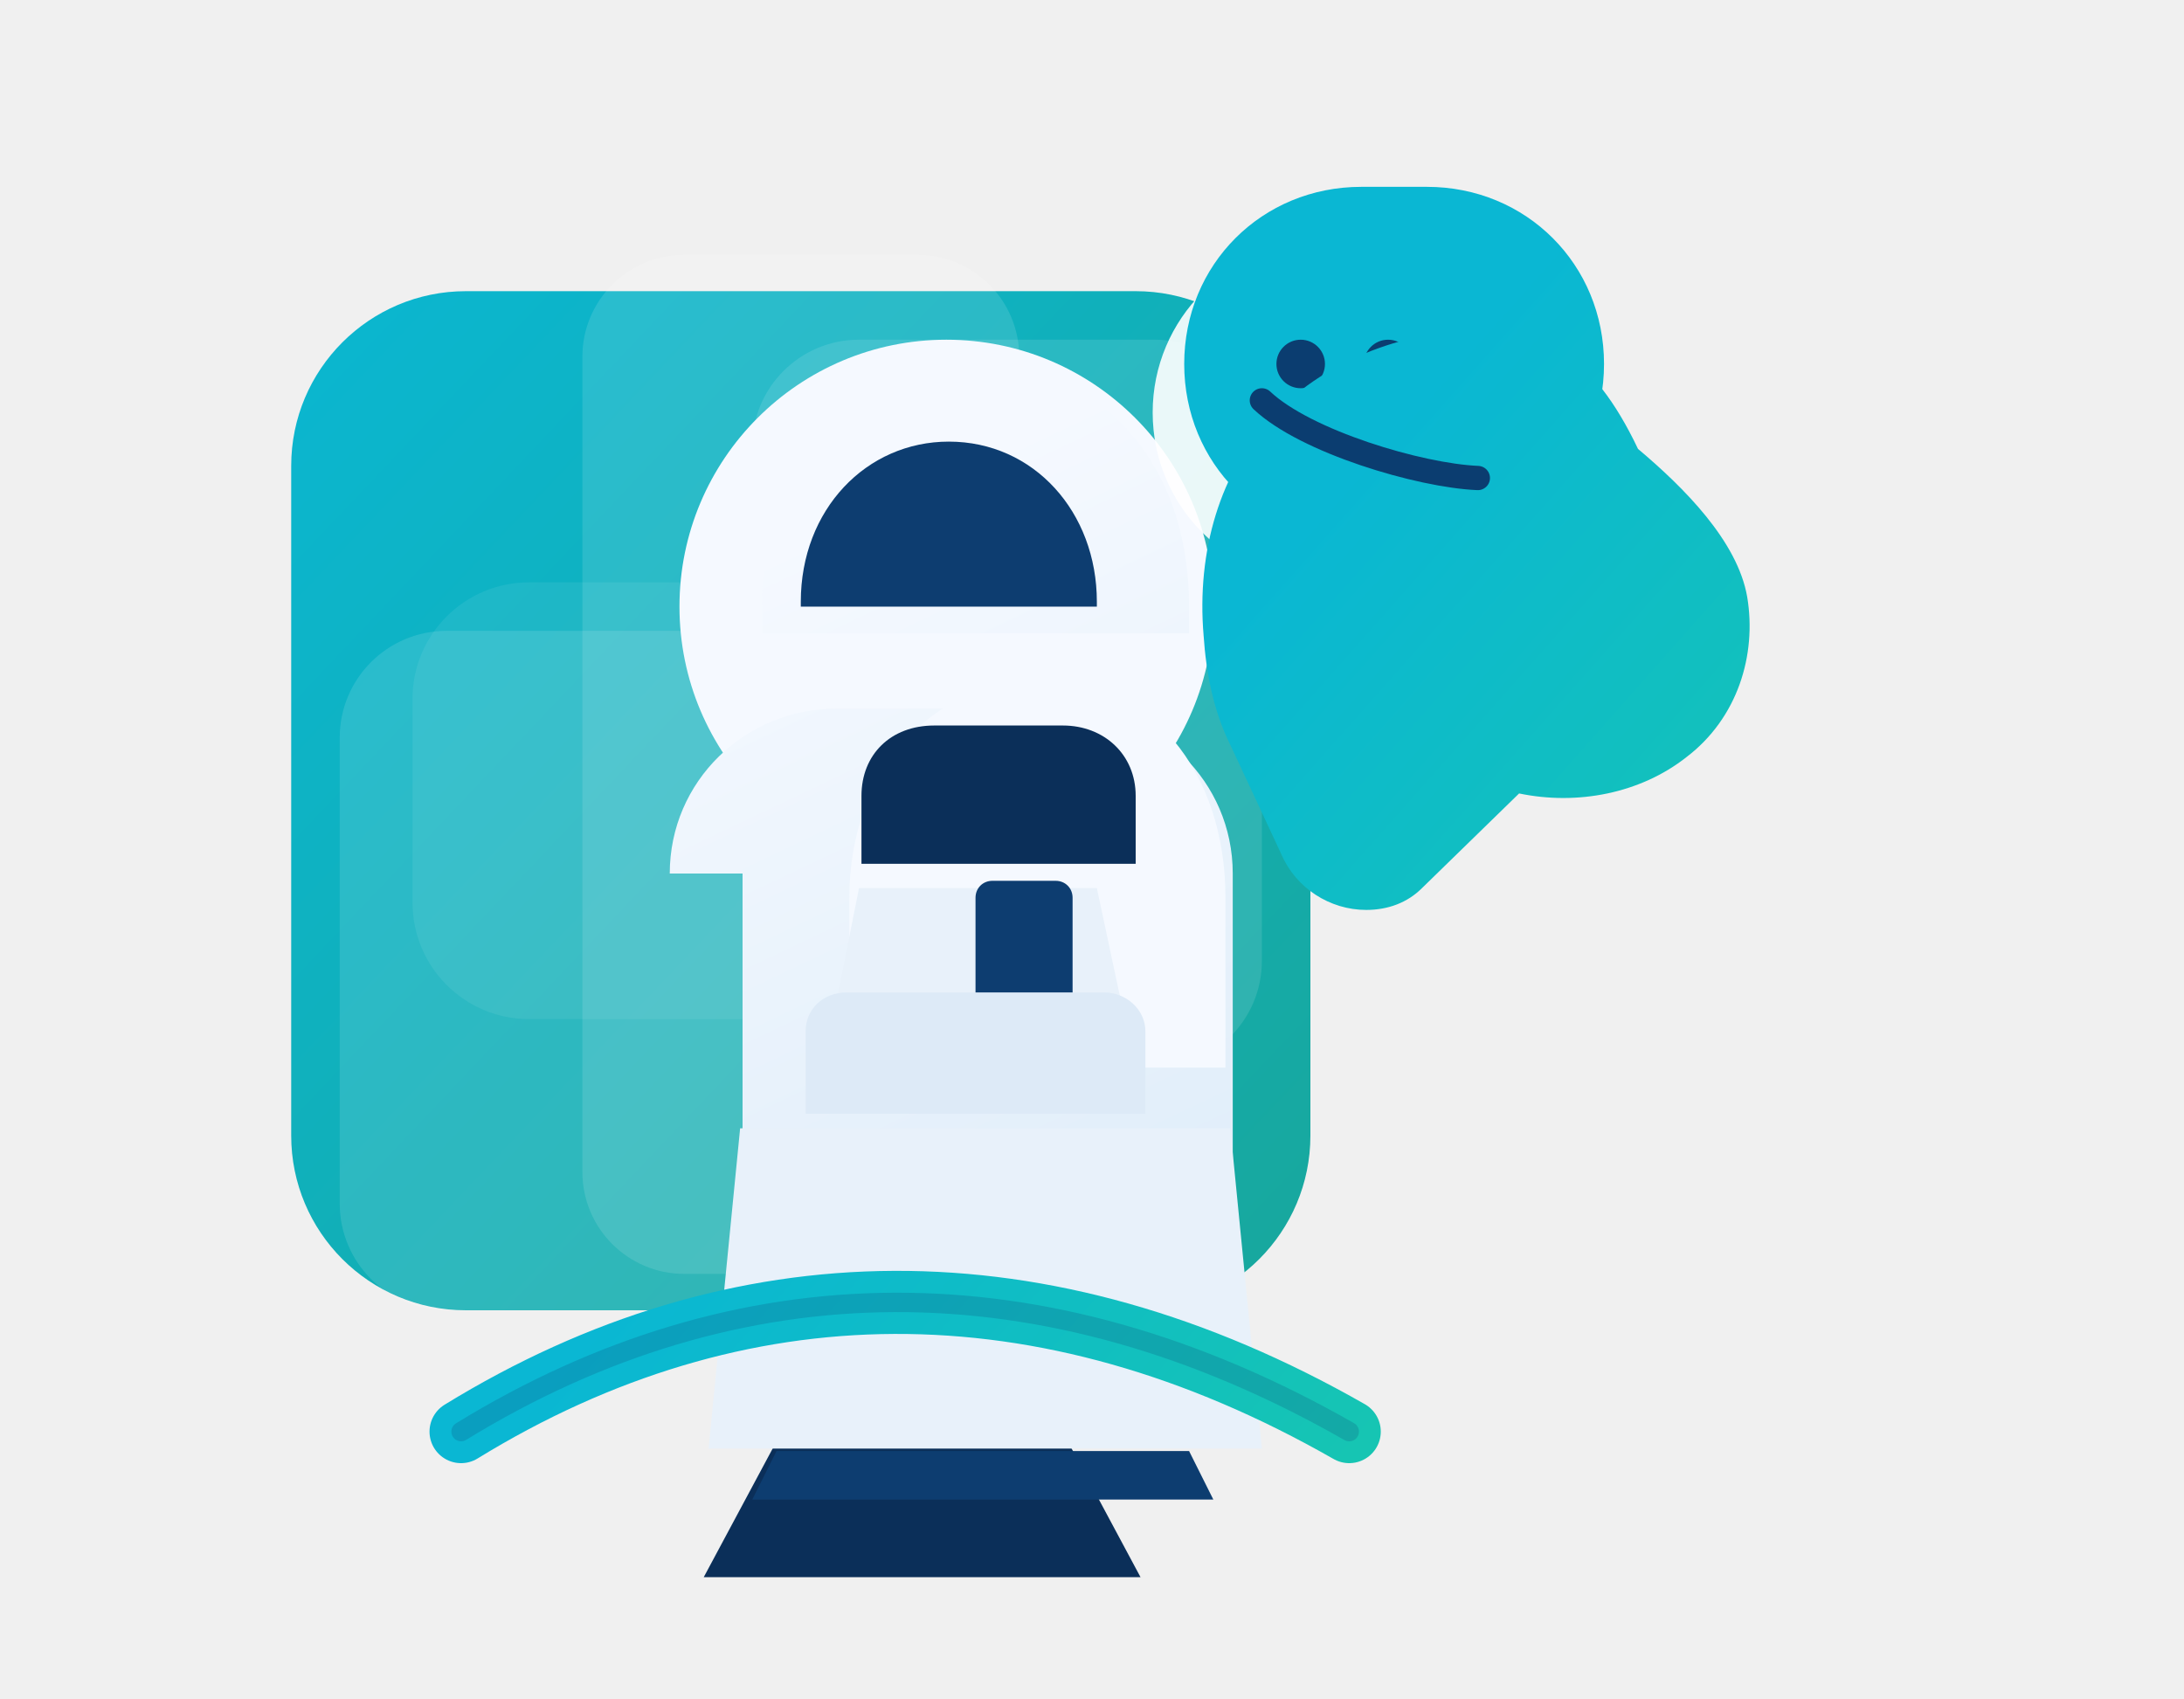
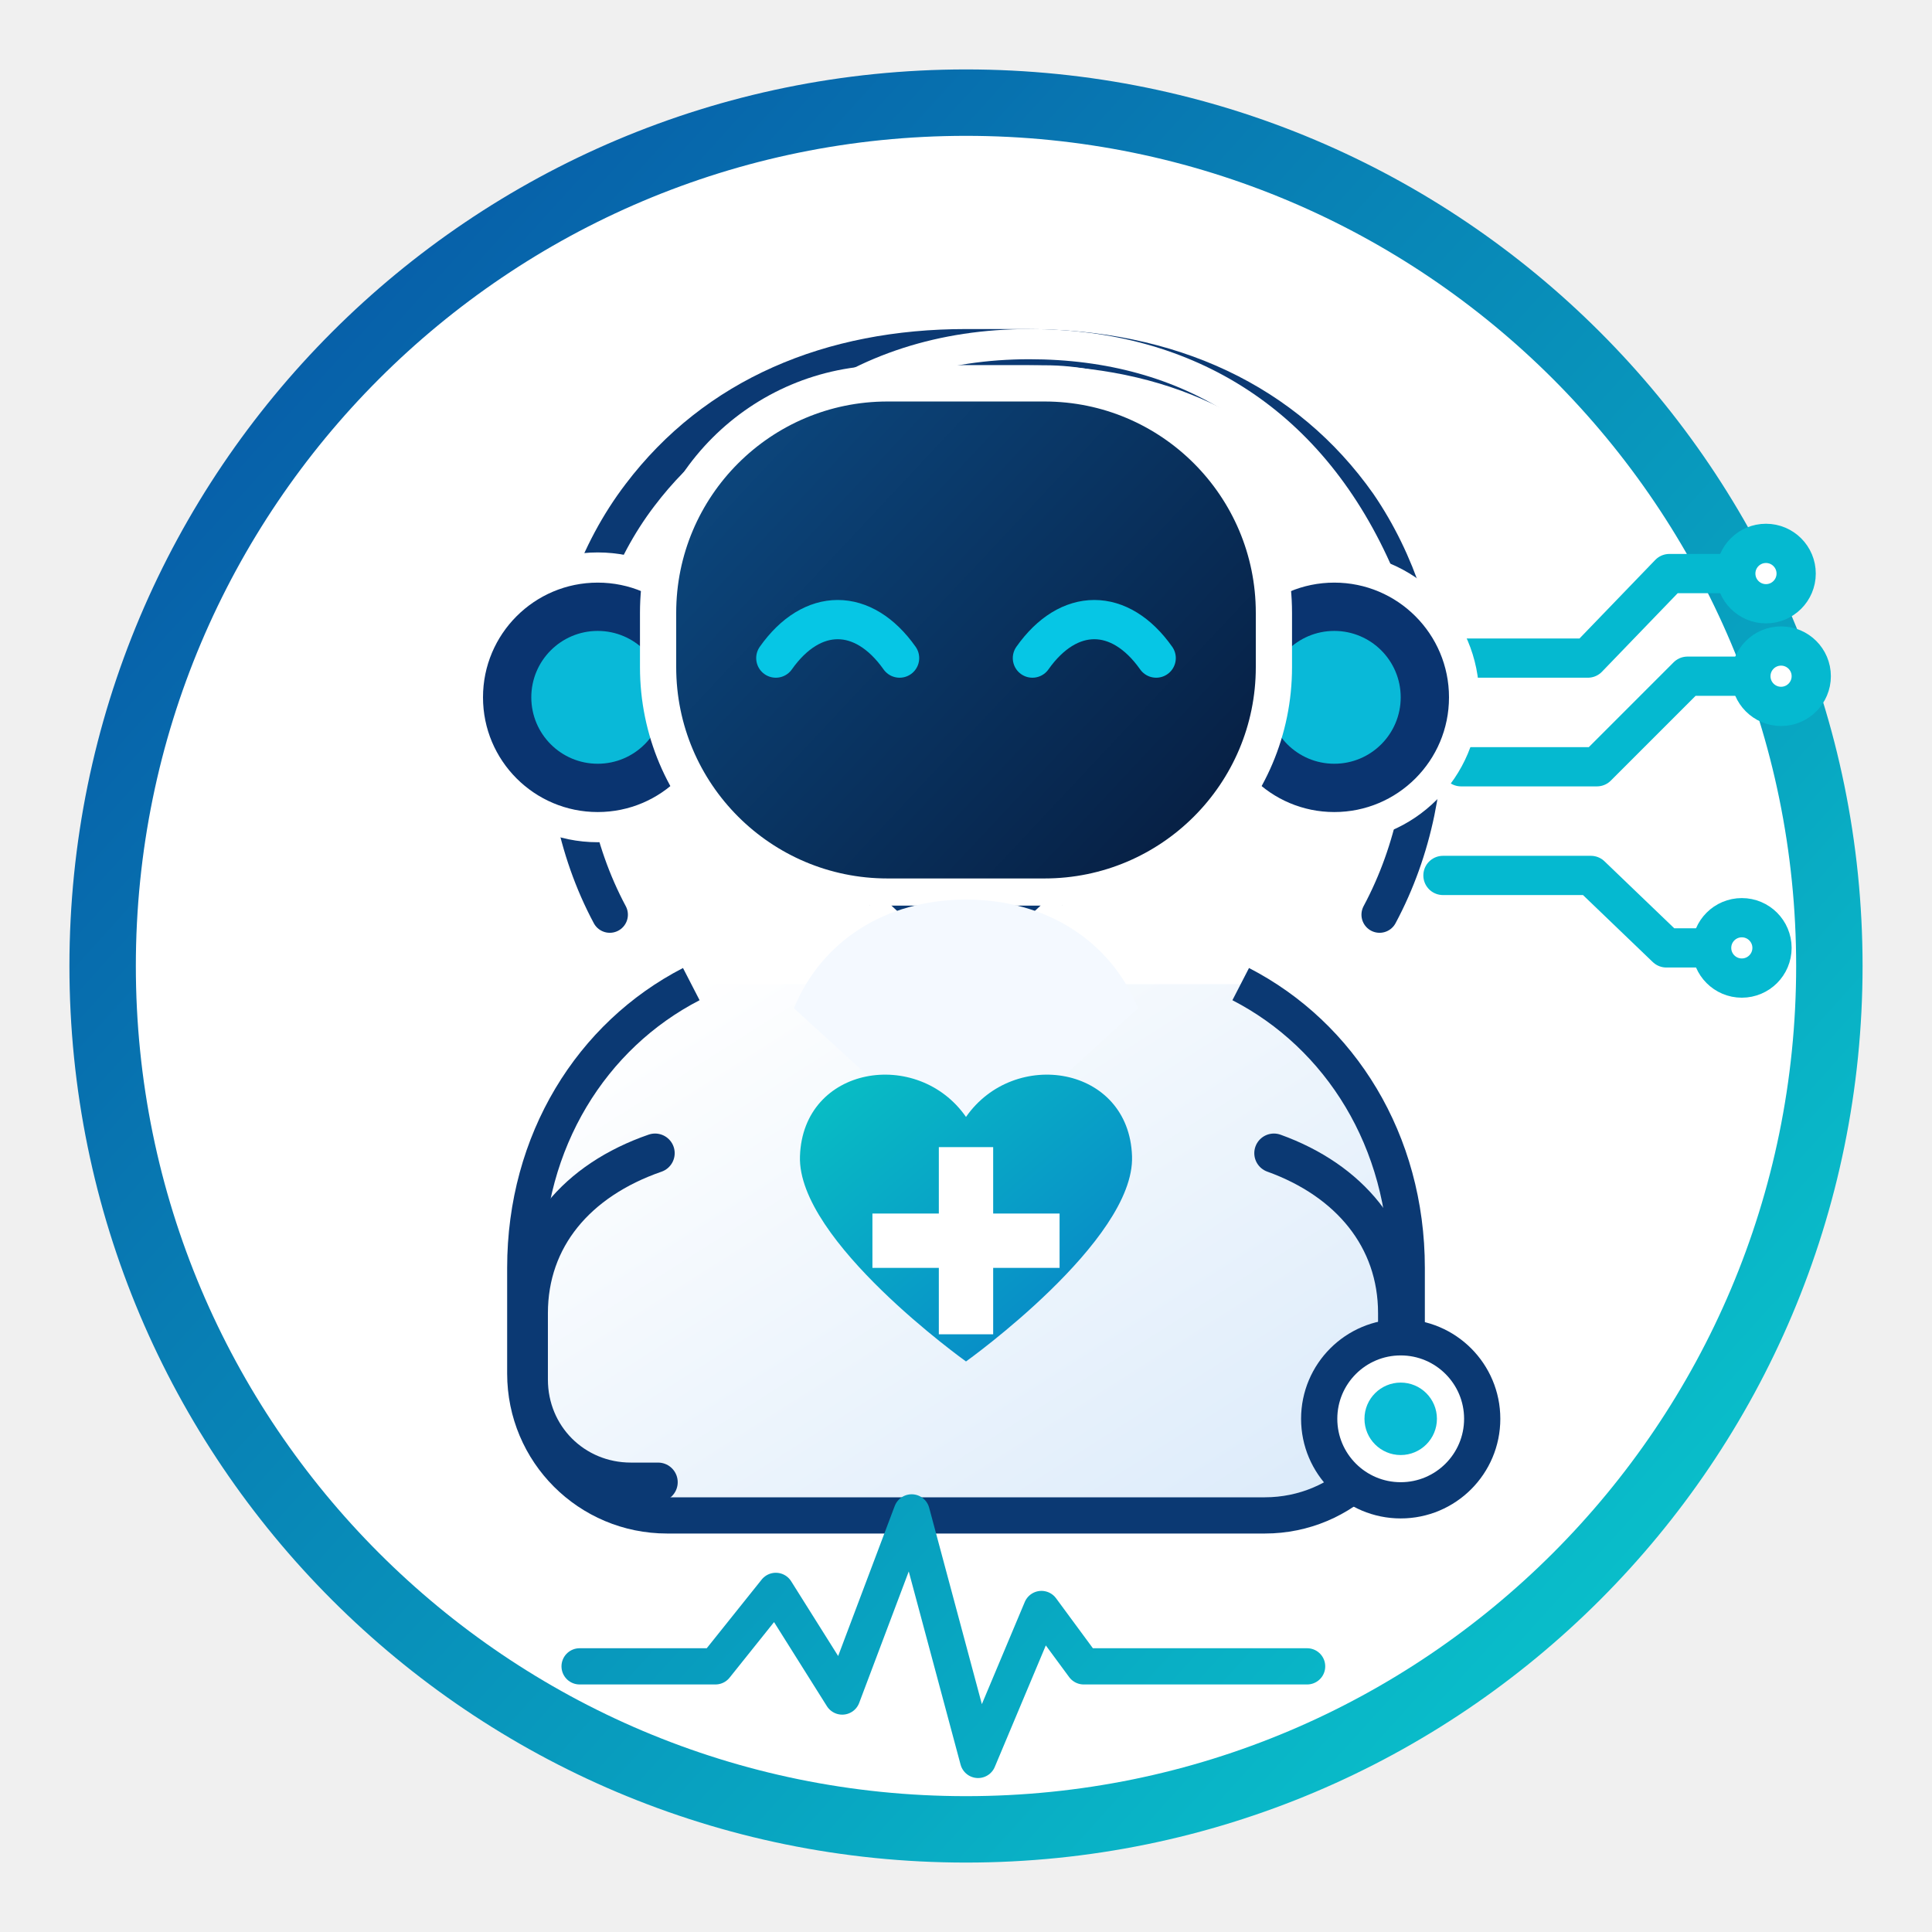
- <svg xmlns="http://www.w3.org/2000/svg" width="900" height="700" viewBox="0 0 900 700" fill="none">
+ <svg xmlns="http://www.w3.org/2000/svg" viewBox="0 0 640 640" fill="none">
  <defs>
-     <linearGradient id="bgGrad" x1="130" y1="80" x2="700" y2="620" gradientUnits="userSpaceOnUse">
-       <stop stop-color="#0AB7D3" />
-       <stop offset="1" stop-color="#1CA38D" />
+     <linearGradient id="ring" x1="55" y1="82" x2="586" y2="562" gradientUnits="userSpaceOnUse">
+       <stop stop-color="#0757A6" />
+       <stop offset="1" stop-color="#09C7CD" />
    </linearGradient>
-     <linearGradient id="bubbleGrad" x1="530" y1="225" x2="750" y2="420" gradientUnits="userSpaceOnUse">
-       <stop stop-color="#0AB7D3" />
-       <stop offset="1" stop-color="#17C6B0" />
+     <linearGradient id="teal" x1="270" y1="338" x2="380" y2="468" gradientUnits="userSpaceOnUse">
+       <stop stop-color="#08C6C4" />
+       <stop offset="1" stop-color="#0878C9" />
    </linearGradient>
-     <linearGradient id="coatGrad" x1="330" y1="220" x2="520" y2="620" gradientUnits="userSpaceOnUse">
-       <stop stop-color="#F5F9FF" />
-       <stop offset="1" stop-color="#D8E9F7" />
+     <linearGradient id="coat" x1="250" y1="310" x2="390" y2="530" gradientUnits="userSpaceOnUse">
+       <stop stop-color="#FFFFFF" />
+       <stop offset="1" stop-color="#DCEBFA" />
+     </linearGradient>
+     <linearGradient id="visor" x1="250" y1="132" x2="410" y2="282" gradientUnits="userSpaceOnUse">
+       <stop stop-color="#0C477E" />
+       <stop offset="1" stop-color="#061D40" />
    </linearGradient>
  </defs>
-   <g>
-     <rect x="120" y="120" width="420" height="420" rx="72" fill="url(#bgGrad)" />
-     <rect x="140" y="260" width="220" height="280" rx="44" fill="rgba(255,255,255,0.12)" />
-     <rect x="310" y="140" width="210" height="300" rx="44" fill="rgba(255,255,255,0.11)" />
-     <rect x="240" y="105" width="180" height="420" rx="42" fill="rgba(255,255,255,0.12)" />
-     <rect x="170" y="240" width="310" height="180" rx="48" fill="rgba(255,255,255,0.07)" />
-     <path d="M420 190C448 190 470 213 470 240V430C470 457 448 480 420 480H365C337 480 315 457 315 430V240C315 213 337 190 365 190H420Z" fill="rgba(0,0,0,0.12)" />
-     <circle cx="390" cy="250" r="110" fill="#F5F9FF" />
-     <path d="M330 247C330 210 359 182 391 182C423 182 452 210 452 247V250H330V247Z" fill="#E8F1FA" />
-     <path d="M314 250C314 189 351 150 401 150C452 150 490 189 490 250V261H314V250Z" fill="url(#coatGrad)" />
-     <path d="M330 248C330 210 357 182 391 182C426 182 452 211 452 248V250H330V248Z" fill="#0D3D70" />
-     <path d="M340 282C365 305 417 305 440 282V325H340V282Z" fill="#F5F9FF" />
-     <path d="M320 270H462V310C462 336 441 358 414 358H364C337 358 316 336 316 310V270H320Z" fill="#F5F9FF" />
-     <path d="M346 300H436V325C436 349 418 370 394 370H385C362 370 344 349 344 325V300H346Z" fill="#0B2F59" />
-     <path d="M276 360C276 322 307 292 345 292H439C477 292 508 322 508 360V559C508 572 496 584 482 584H332C318 584 306 572 306 559V360H276Z" fill="url(#coatGrad)" />
-     <path d="M350 370C350 318 384 280 430 280C473 280 505 317 505 370V440H350V370Z" fill="#F5F9FF" />
-     <path d="M385 299H438C455 299 468 311 468 328V356H355V328C355 311 367 299 385 299Z" fill="#0B2F59" />
-     <path d="M320 594L290 650H470L440 594H320Z" fill="#0B2F59" />
-     <path d="M354 366L339 441H468L452 366H354Z" fill="#E8F1FA" />
-     <path d="M305 465H507L520 597H292L305 465Z" fill="#E8F1FA" />
-     <path d="M320 598H490L500 618H310L320 598Z" fill="#0D3D70" />
-     <path d="M402 370C402 366 405 363 409 363H435C439 363 442 366 442 370V431H402V370Z" fill="#0D3D70" />
-     <path d="M349 409H455C464 409 472 416 472 425V459H332V425C332 416 339 409 349 409Z" fill="#DDEAF7" />
-     <g>
-       <circle cx="545" cy="170" r="70" fill="#FFFFFF" fill-opacity="0.9" />
-       <path d="M488 150C488 109 520 77 561 77H588C629 77 661 109 661 150V150C661 191 629 223 588 223H561C520 223 488 191 488 150V150Z" fill="url(#bubbleGrad)" />
-       <circle cx="536" cy="150" r="10" fill="#0B3D70" />
-       <circle cx="572" cy="150" r="10" fill="#0B3D70" />
-       <circle cx="608" cy="150" r="10" fill="#0B3D70" />
-       <path d="M675 185C694 201 716 223 720 246C724 270 716 296 695 312C676 327 650 332 626 327L586 366C580 372 572 375 563 375C548 375 534 366 528 352L507 307C500 293 497 277 496 262C493 227 503 194 524 172C544 150 577 136 611 136C635 136 656 145 675 185Z" fill="url(#bubbleGrad)" />
-       <path d="M520 165C538 182 585 196 609 197" stroke="#0B3D70" stroke-width="10" stroke-linecap="round" />
-     </g>
-     <path d="M190 590C304 520 430 518 556 590" stroke="url(#bubbleGrad)" stroke-width="26" stroke-linecap="round" />
-     <path d="M190 590C304 520 430 518 556 590" stroke="#0D3D70" stroke-opacity="0.2" stroke-width="8" stroke-linecap="round" />
+   <circle cx="320" cy="320" r="286" fill="#FFFFFF" stroke="url(#ring)" stroke-width="22" />
+   <g stroke="#05B9D0" stroke-linecap="round" stroke-linejoin="round" stroke-width="13">
+     <path d="M472 218h54l27-28h28" />
+     <path d="M484 254h45l30-30h31" />
+     <path d="M478 290h49l25 24h25" />
+     <circle cx="585" cy="190" r="10" fill="#FFFFFF" />
+     <circle cx="590" cy="224" r="10" fill="#FFFFFF" />
+     <circle cx="577" cy="314" r="10" fill="#FFFFFF" />
  </g>
+   <path d="M202 303c-23-43-19-101 10-139 25-33 63-49 108-49h20c48 0 86 18 110 52 26 38 30 93 7 136" stroke="#0B3973" stroke-width="12" stroke-linecap="round" />
+   <path d="M222 205c19-58 61-91 119-91 53 0 94 26 116 77" stroke="#FFFFFF" stroke-width="10" stroke-linecap="round" />
+   <circle cx="198" cy="231" r="43" fill="#0A3470" stroke="#FFFFFF" stroke-width="10" />
+   <circle cx="198" cy="231" r="22" fill="#09B9D8" />
+   <circle cx="442" cy="231" r="43" fill="#0A3470" stroke="#FFFFFF" stroke-width="10" />
+   <circle cx="442" cy="231" r="22" fill="#09B9D8" />
+   <rect x="218" y="127" width="204" height="170" rx="76" fill="url(#visor)" stroke="#FFFFFF" stroke-width="12" />
+   <path d="M257 218c12-17 29-17 41 0M342 218c12-17 29-17 41 0" stroke="#06C6E5" stroke-width="13" stroke-linecap="round" />
+   <path d="M288 300l32 30 32-30" fill="#0B3973" stroke="#FFFFFF" stroke-width="10" stroke-linejoin="round" />
+   <path d="M229 326c-33 17-55 52-55 94v35c0 26 21 47 47 47h198c26 0 47-21 47-47v-35c0-42-22-77-55-94" fill="url(#coat)" stroke="#0B3973" stroke-width="12" stroke-linejoin="round" />
+   <path d="M263 334c9-22 30-36 57-36s48 14 57 36l-57 52-57-52Z" fill="#F4F9FF" />
+   <path d="M320 370c-16-23-54-17-55 13-1 28 55 68 55 68s56-40 55-68c-1-30-39-36-55-13Z" fill="url(#teal)" />
+   <path d="M311 380h18v22h22v18h-22v22h-18v-22h-22v-18h22v-22Z" fill="#FFFFFF" />
+   <path d="M217 382c-26 9-42 28-42 53v22c0 19 15 34 34 34h9" stroke="#0B3973" stroke-width="13" stroke-linecap="round" />
+   <path d="M422 382c25 9 41 28 41 53v10" stroke="#0B3973" stroke-width="13" stroke-linecap="round" />
+   <circle cx="464" cy="470" r="27" fill="#FFFFFF" stroke="#0B3973" stroke-width="12" />
+   <circle cx="464" cy="470" r="12" fill="#09BBD5" />
+   <path d="M192 552h45l20-25 22 35 23-61 22 82 21-50 14 19h74" stroke="url(#ring)" stroke-width="12" stroke-linecap="round" stroke-linejoin="round" />
</svg>
